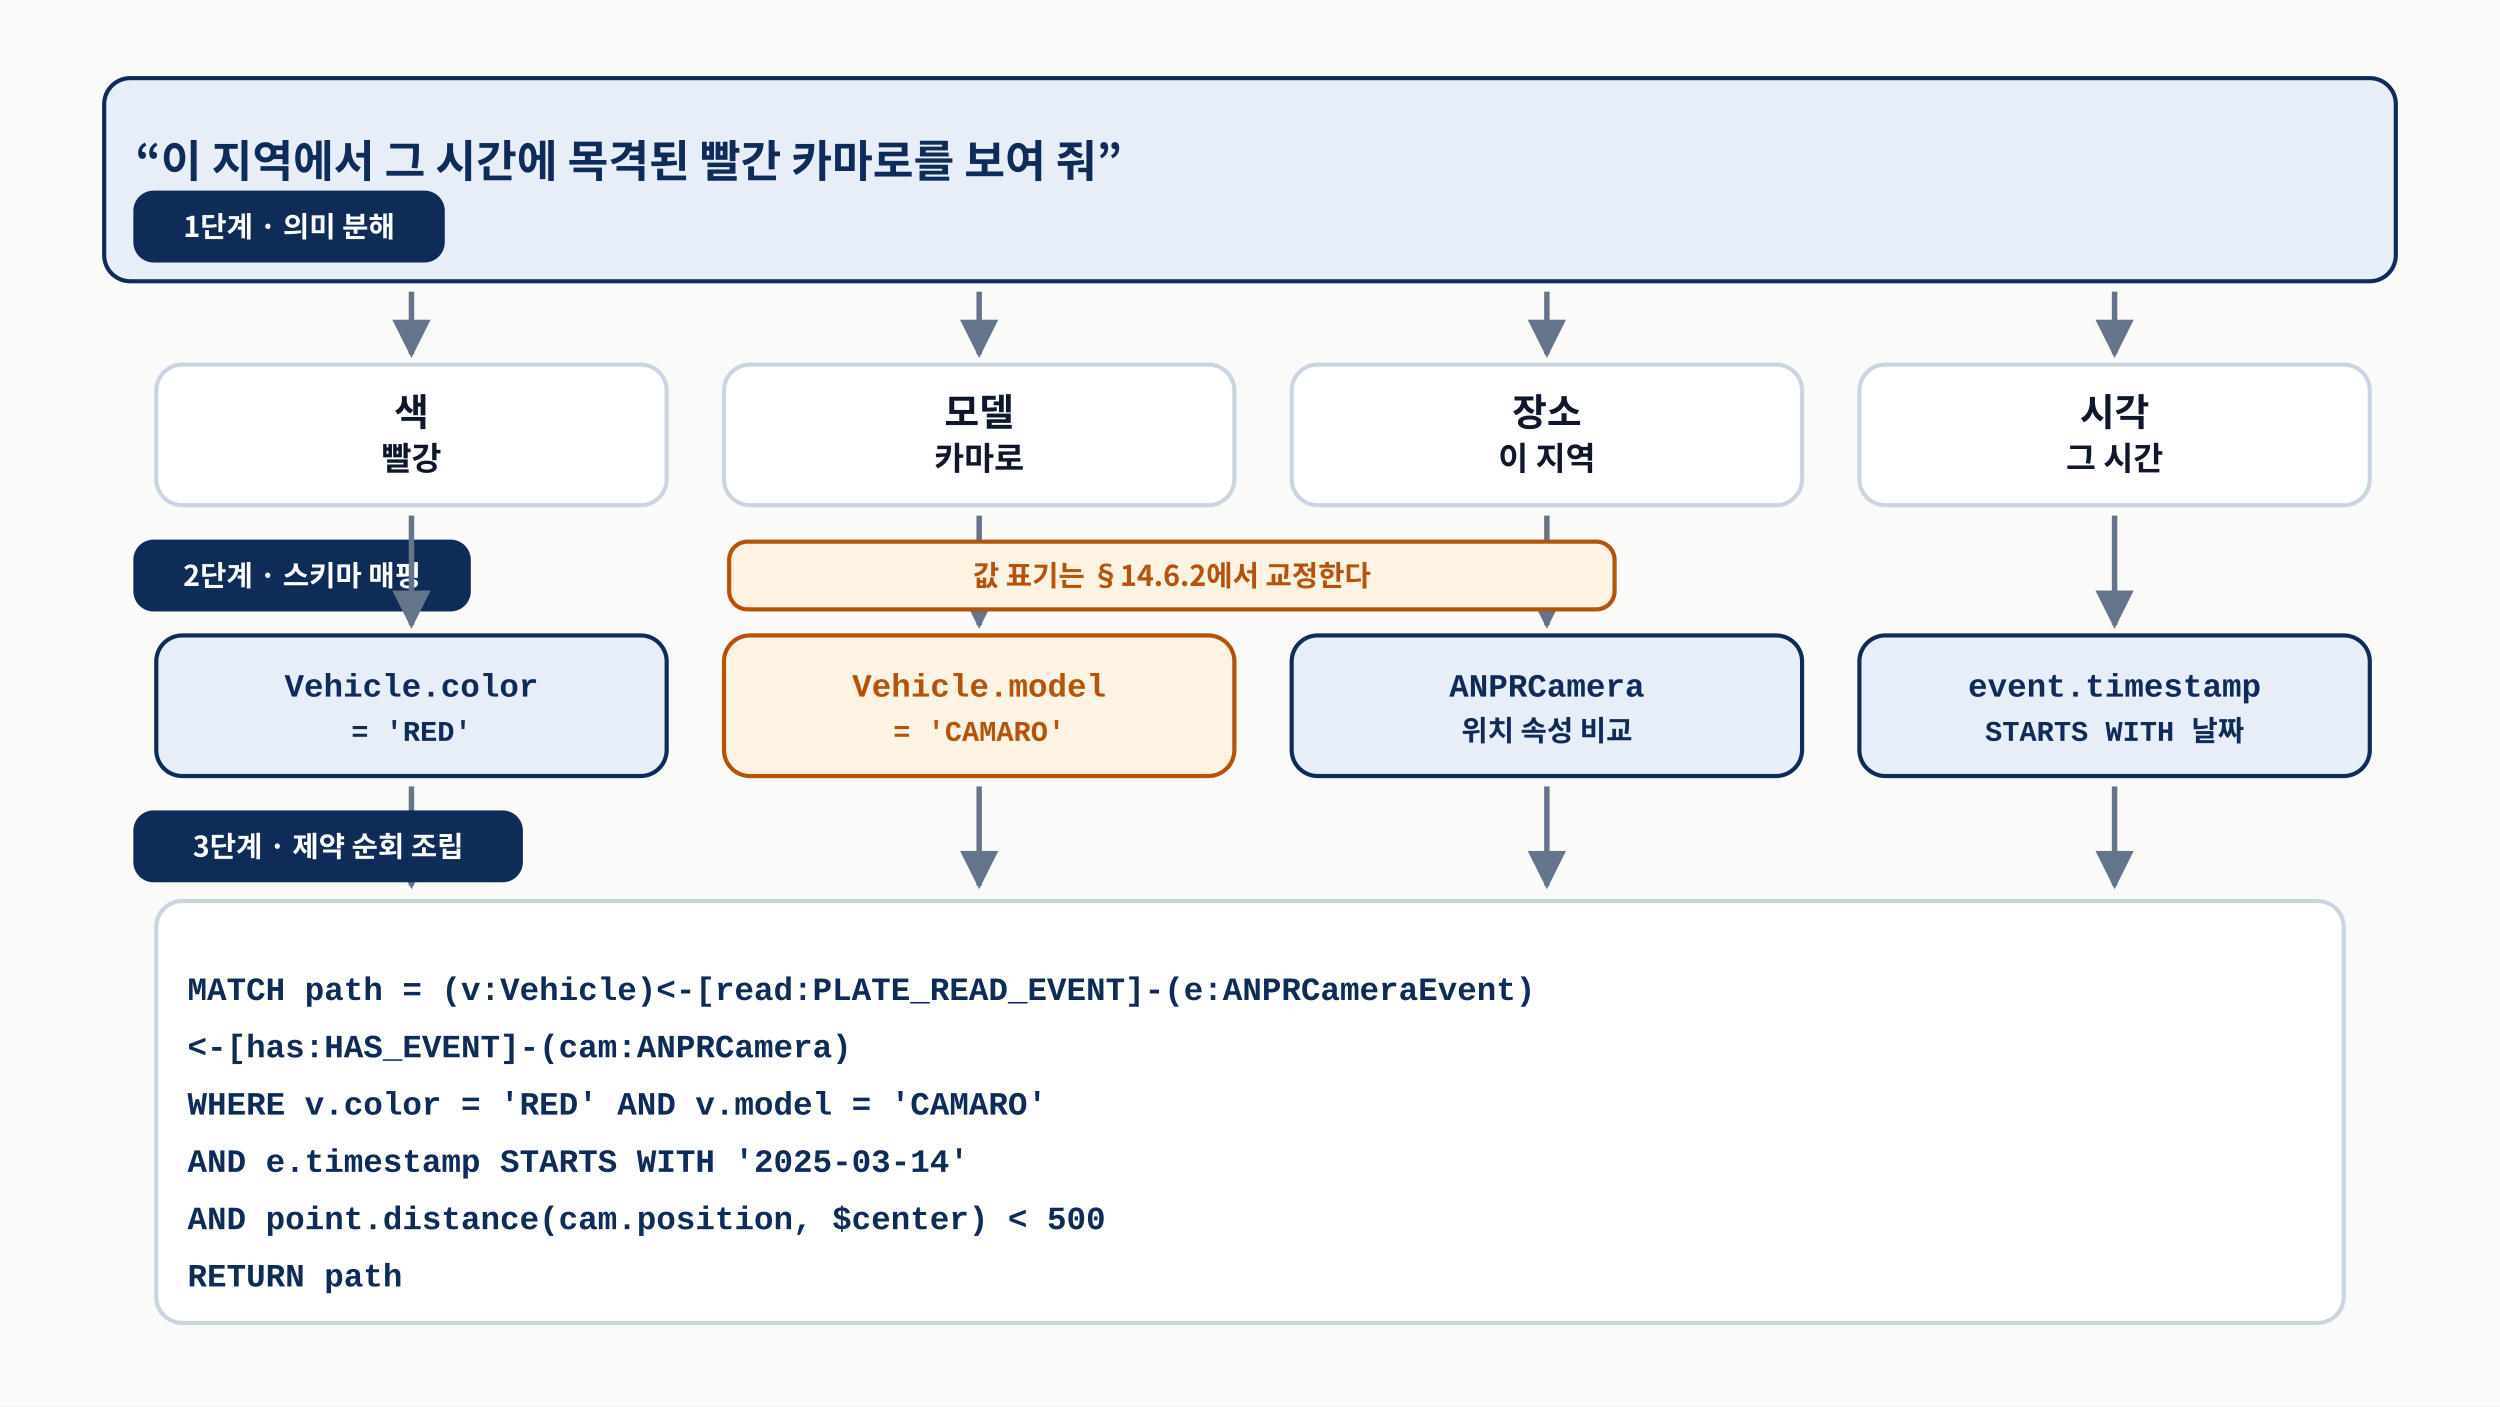
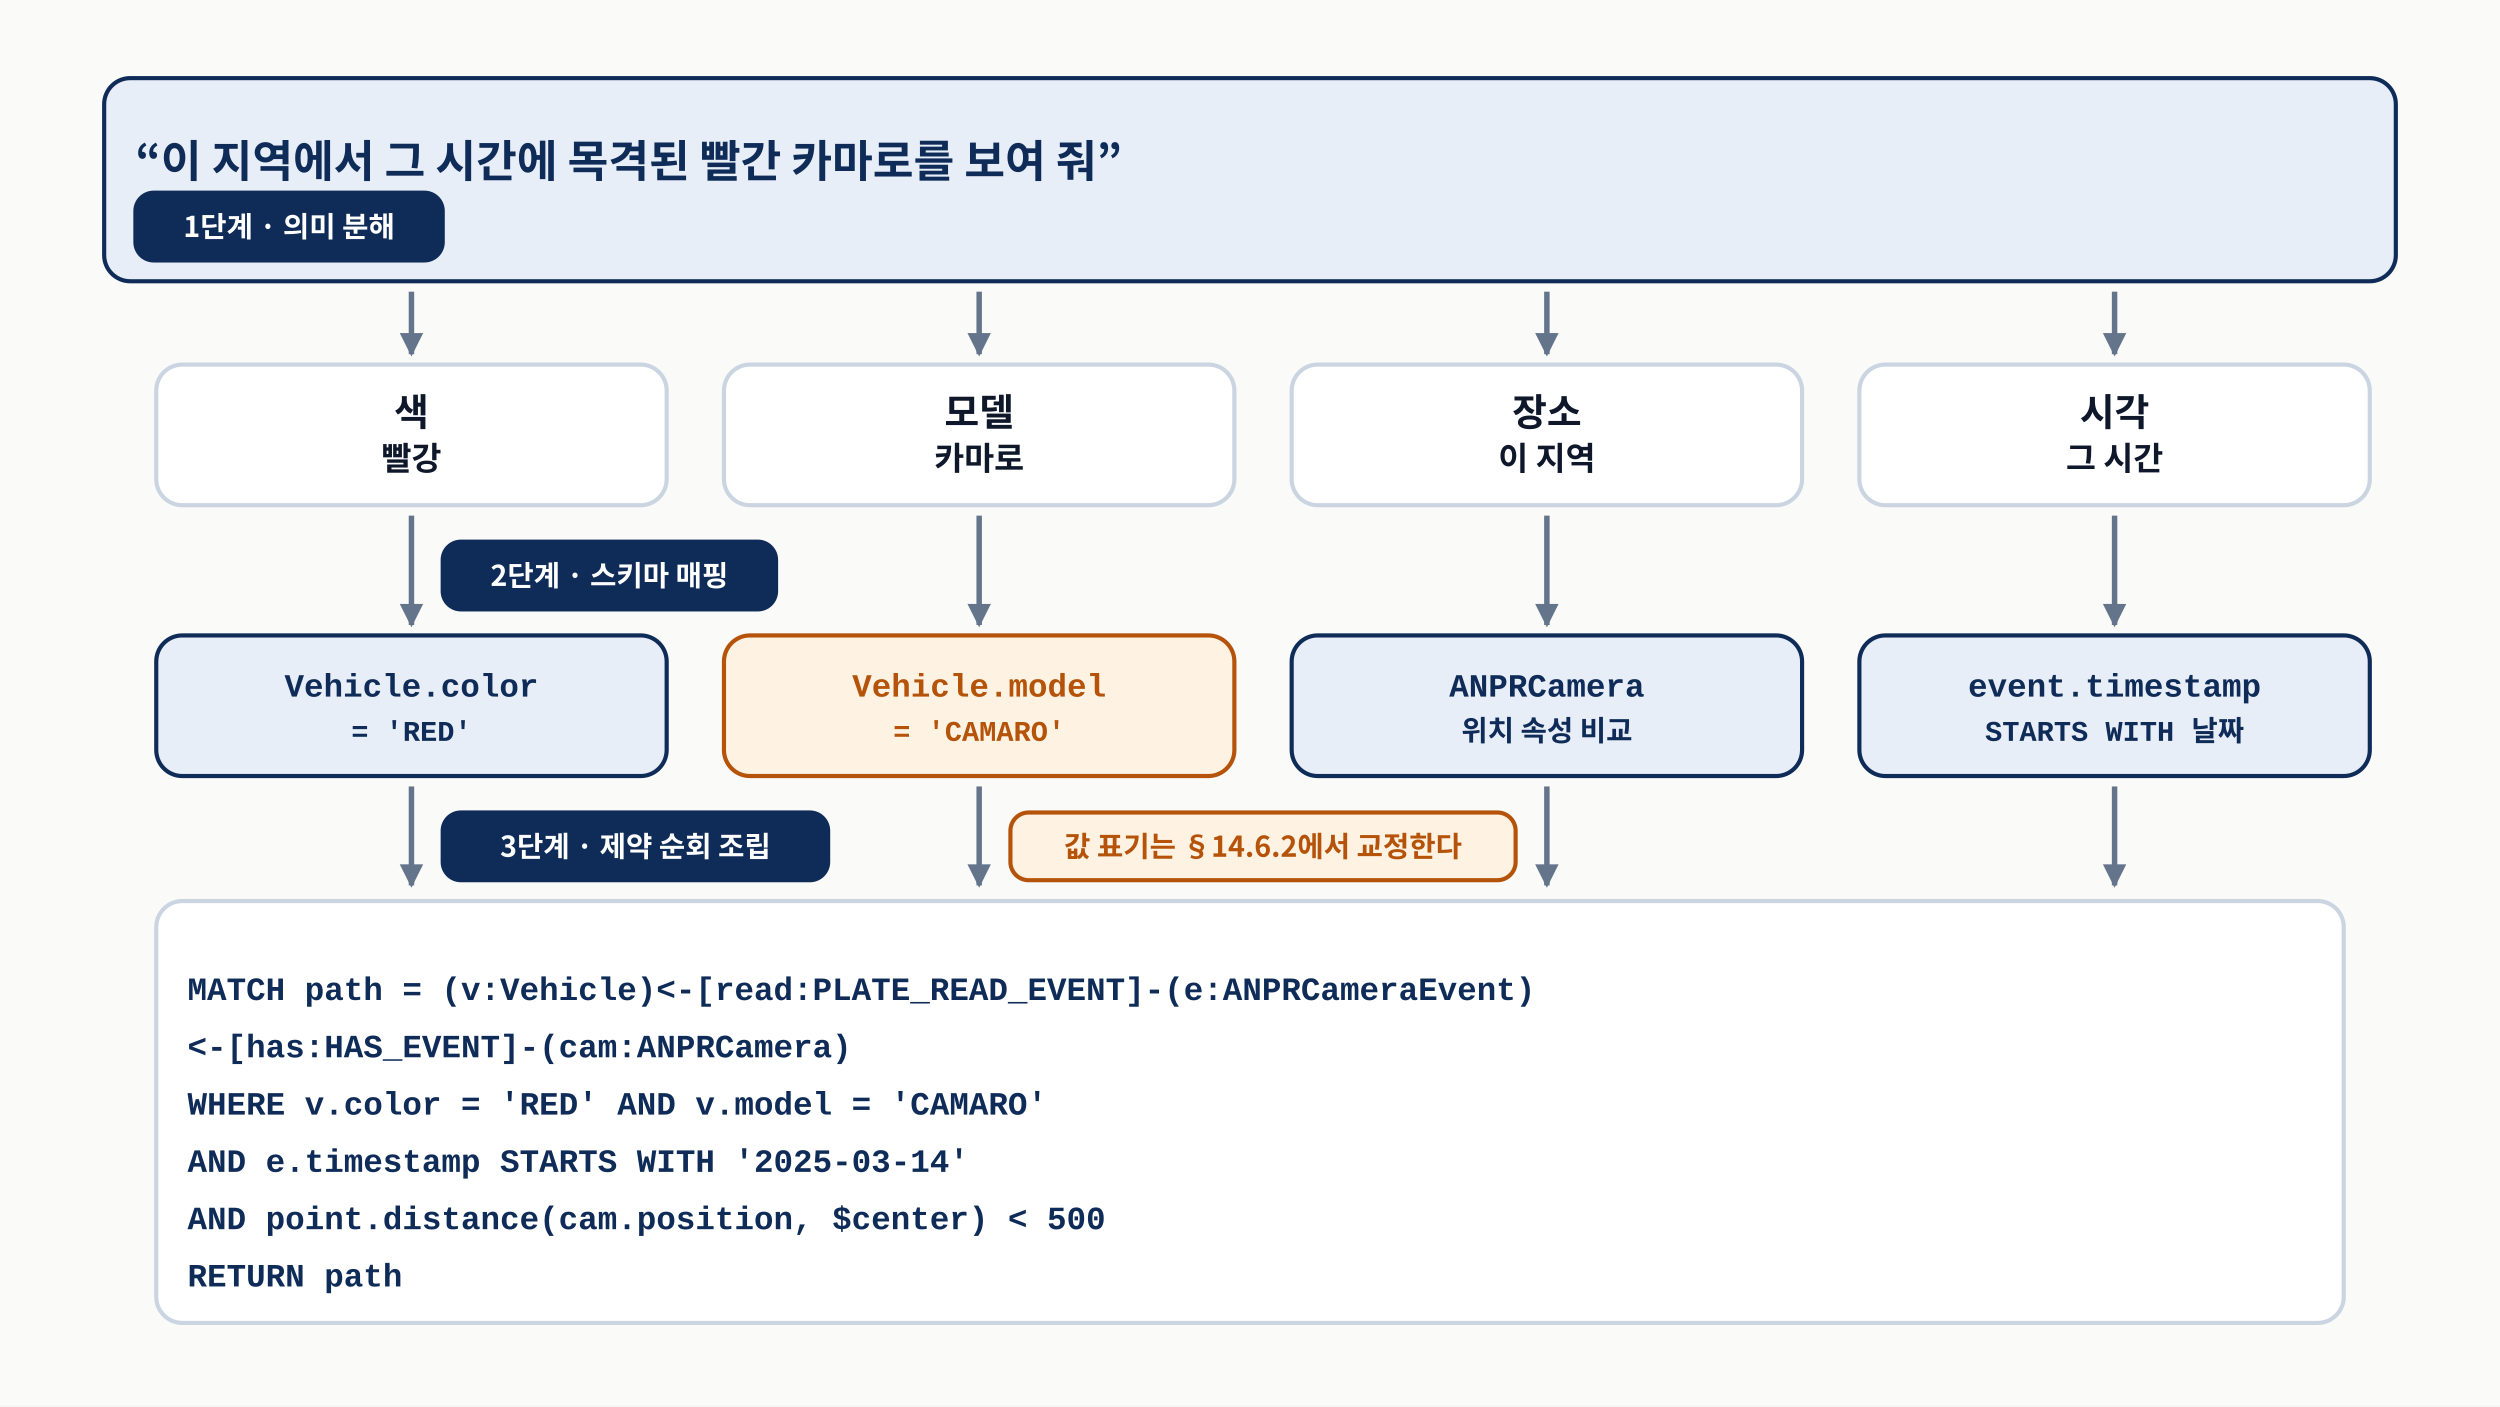
<svg xmlns="http://www.w3.org/2000/svg" viewBox="0 0 960 540" role="img" aria-labelledby="figTitle figDesc">
  <style>
    .t{font-family:'Noto Sans CJK KR','Apple SD Gothic Neo','Malgun Gothic','Noto Sans KR',NanumGothic,Inter,system-ui,sans-serif}
    .mono{font-family:'SFMono-Regular',Consolas,'Liberation Mono',Menlo,monospace}
    .h{font-size:17px;font-weight:900}
    .m{font-size:14.5px;font-weight:800}
    .s{font-size:12.5px;font-weight:700}
    .xs{font-size:11px;font-weight:700}
    .box{fill:#ffffff;stroke:#cbd5e1;stroke-width:1.6}
    .lane{fill:#f1f5f9;stroke:#cbd5e1;stroke-width:1.4}
    .fill-navy{fill:#0f2c59;stroke:#0f2c59;stroke-width:1.6}
    .fill-tint{fill:#e8eef7;stroke:#0f2c59;stroke-width:1.6}
    .fill-warn{fill:#fef3e2;stroke:#b45309;stroke-width:1.6}
    .fill-bad{fill:#fdeceb;stroke:#b91c1c;stroke-width:1.6}
    .fill-ok{fill:#eaf5ec;stroke:#15803d;stroke-width:1.6}
    .fill-mute{fill:#f8fafc;stroke:#cbd5e1;stroke-width:1.4;stroke-dasharray:5 4}
    .arw{stroke:#64748b;stroke-width:2.1;fill:none;marker-end:url(#ah)}
    .arw-navy{stroke:#0f2c59;stroke-width:2.6;fill:none;marker-end:url(#ahn)}
    .arw-bad{stroke:#b91c1c;stroke-width:2.2;fill:none;marker-end:url(#ahb);stroke-dasharray:6 4}
    .arw-warn{stroke:#b45309;stroke-width:2.2;fill:none;marker-end:url(#ahw);stroke-dasharray:6 4}
    .tick{stroke:#94a3b8;stroke-width:1.4;fill:none}
    .an-s{text-anchor:start}
    .an-m{text-anchor:middle}
    .an-e{text-anchor:end}
  </style>
  <defs>
-     <marker id="ah" viewBox="0 0 10 10" refX="9" refY="5" markerWidth="7" markerHeight="7" orient="auto-start-reverse">
+     <marker id="ah" viewBox="0 0 10 10" refX="9" refY="5" markerUnits="userSpaceOnUse" markerWidth="9" markerHeight="9" orient="auto-start-reverse">
      <path d="M0 0L10 5L0 10z" fill="#64748b" />
    </marker>
-     <marker id="ahn" viewBox="0 0 10 10" refX="9" refY="5" markerWidth="7" markerHeight="7" orient="auto-start-reverse">
+     <marker id="ahn" viewBox="0 0 10 10" refX="9" refY="5" markerUnits="userSpaceOnUse" markerWidth="9" markerHeight="9" orient="auto-start-reverse">
      <path d="M0 0L10 5L0 10z" fill="#0f2c59" />
    </marker>
-     <marker id="ahb" viewBox="0 0 10 10" refX="9" refY="5" markerWidth="7" markerHeight="7" orient="auto-start-reverse">
+     <marker id="ahb" viewBox="0 0 10 10" refX="9" refY="5" markerUnits="userSpaceOnUse" markerWidth="9" markerHeight="9" orient="auto-start-reverse">
      <path d="M0 0L10 5L0 10z" fill="#b91c1c" />
    </marker>
-     <marker id="ahw" viewBox="0 0 10 10" refX="9" refY="5" markerWidth="7" markerHeight="7" orient="auto-start-reverse">
+     <marker id="ahw" viewBox="0 0 10 10" refX="9" refY="5" markerUnits="userSpaceOnUse" markerWidth="9" markerHeight="9" orient="auto-start-reverse">
      <path d="M0 0L10 5L0 10z" fill="#b45309" />
    </marker>
  </defs>
  <rect width="960" height="540" fill="#fafaf9" />
  <rect class="fill-tint" x="40" y="30" width="880" height="78" rx="10" />
  <text class="t h an-s" x="52" y="68" fill="#0f2c59">“이 지역에서 그 시간에 목격된 빨간 카마로를 보여 줘”</text>
  <rect class="fill-navy" x="52" y="74" width="118" height="26" rx="7" />
  <text class="t xs an-m" x="111.0" y="91.0" fill="#ffffff">1단계 · 의미 분해</text>
  <rect class="box" x="60" y="140" width="196" height="54" rx="10" />
  <text class="t m an-m" x="158.0" y="163.5" fill="#0f172a">색</text>
  <text class="t s an-m" x="158.0" y="180.5" fill="#0f172a">빨강</text>
  <path class="arw" d="M158 112L158 136" />
  <rect class="box" x="278" y="140" width="196" height="54" rx="10" />
  <text class="t m an-m" x="376.0" y="163.5" fill="#0f172a">모델</text>
  <text class="t s an-m" x="376.0" y="180.5" fill="#0f172a">카마로</text>
  <path class="arw" d="M376 112L376 136" />
  <rect class="box" x="496" y="140" width="196" height="54" rx="10" />
  <text class="t m an-m" x="594.0" y="163.5" fill="#0f172a">장소</text>
  <text class="t s an-m" x="594.0" y="180.5" fill="#0f172a">이 지역</text>
  <path class="arw" d="M594 112L594 136" />
  <rect class="box" x="714" y="140" width="196" height="54" rx="10" />
  <text class="t m an-m" x="812.0" y="163.5" fill="#0f172a">시각</text>
  <text class="t s an-m" x="812.0" y="180.5" fill="#0f172a">그 시간</text>
  <path class="arw" d="M812 112L812 136" />
-   <rect class="fill-navy" x="52" y="208" width="128" height="26" rx="7" />
-   <text class="t xs an-m" x="116.0" y="225.0" fill="#ffffff">2단계 · 스키마 매핑</text>
+   <rect class="fill-navy" x="170" y="208" width="128" height="26" rx="7" />
+   <text class="t xs an-m" x="234.0" y="225.0" fill="#ffffff">2단계 · 스키마 매핑</text>
  <rect class="fill-tint" x="60" y="244" width="196" height="54" rx="10" />
  <text class="t s mono an-m" x="158.0" y="267.5" fill="#0f2c59">Vehicle.color</text>
  <text class="t xs mono an-m" x="158.0" y="284.5" fill="#0f2c59">= 'RED'</text>
  <path class="arw" d="M158 198L158 240" />
  <path class="arw" d="M158 302L158 340" />
  <rect class="fill-warn" x="278" y="244" width="196" height="54" rx="10" />
  <text class="t s mono an-m" x="376.0" y="267.5" fill="#b45309">Vehicle.model</text>
  <text class="t xs mono an-m" x="376.0" y="284.5" fill="#b45309">= 'CAMARO'</text>
  <path class="arw" d="M376 198L376 240" />
  <path class="arw" d="M376 302L376 340" />
  <rect class="fill-tint" x="496" y="244" width="196" height="54" rx="10" />
  <text class="t s mono an-m" x="594.0" y="267.5" fill="#0f2c59">ANPRCamera</text>
  <text class="t xs mono an-m" x="594.0" y="284.5" fill="#0f2c59">위치 속성 비교</text>
  <path class="arw" d="M594 198L594 240" />
  <path class="arw" d="M594 302L594 340" />
  <rect class="fill-tint" x="714" y="244" width="196" height="54" rx="10" />
  <text class="t s mono an-m" x="812.0" y="267.5" fill="#0f2c59">event.timestamp</text>
  <text class="t xs mono an-m" x="812.0" y="284.5" fill="#0f2c59">STARTS WITH 날짜</text>
  <path class="arw" d="M812 198L812 240" />
  <path class="arw" d="M812 302L812 340" />
-   <rect class="fill-warn" x="280" y="208" width="340" height="26" rx="7" />
-   <text class="t xs an-m" x="450.0" y="225.0" fill="#b45309">값 표기는 §14.6.2에서 교정한다</text>
-   <rect class="fill-navy" x="52" y="312" width="148" height="26" rx="7" />
-   <text class="t xs an-m" x="126.0" y="329.0" fill="#ffffff">3단계 · 제약 순회 조립</text>
+   <rect class="fill-warn" x="388" y="312" width="194" height="26" rx="7" />
+   <text class="t xs an-m" x="485.0" y="329.0" fill="#b45309">값 표기는 §14.6.2에서 교정한다</text>
+   <rect class="fill-navy" x="170" y="312" width="148" height="26" rx="7" />
+   <text class="t xs an-m" x="244.0" y="329.0" fill="#ffffff">3단계 · 제약 순회 조립</text>
  <rect class="box" x="60" y="346" width="840" height="162" rx="10" />
  <text class="t s mono an-s" x="72" y="384" fill="#0f2c59">MATCH path = (v:Vehicle)&lt;-[read:PLATE_READ_EVENT]-(e:ANPRCameraEvent)</text>
  <text class="t s mono an-s" x="72" y="406" fill="#0f2c59">              &lt;-[has:HAS_EVENT]-(cam:ANPRCamera)</text>
  <text class="t s mono an-s" x="72" y="428" fill="#0f2c59">WHERE v.color = 'RED' AND v.model = 'CAMARO'</text>
  <text class="t s mono an-s" x="72" y="450" fill="#0f2c59">  AND e.timestamp STARTS WITH '2025-03-14'</text>
  <text class="t s mono an-s" x="72" y="472" fill="#0f2c59">  AND point.distance(cam.position, $center) &lt; 500</text>
  <text class="t s mono an-s" x="72" y="494" fill="#0f2c59">RETURN path</text>
</svg>
